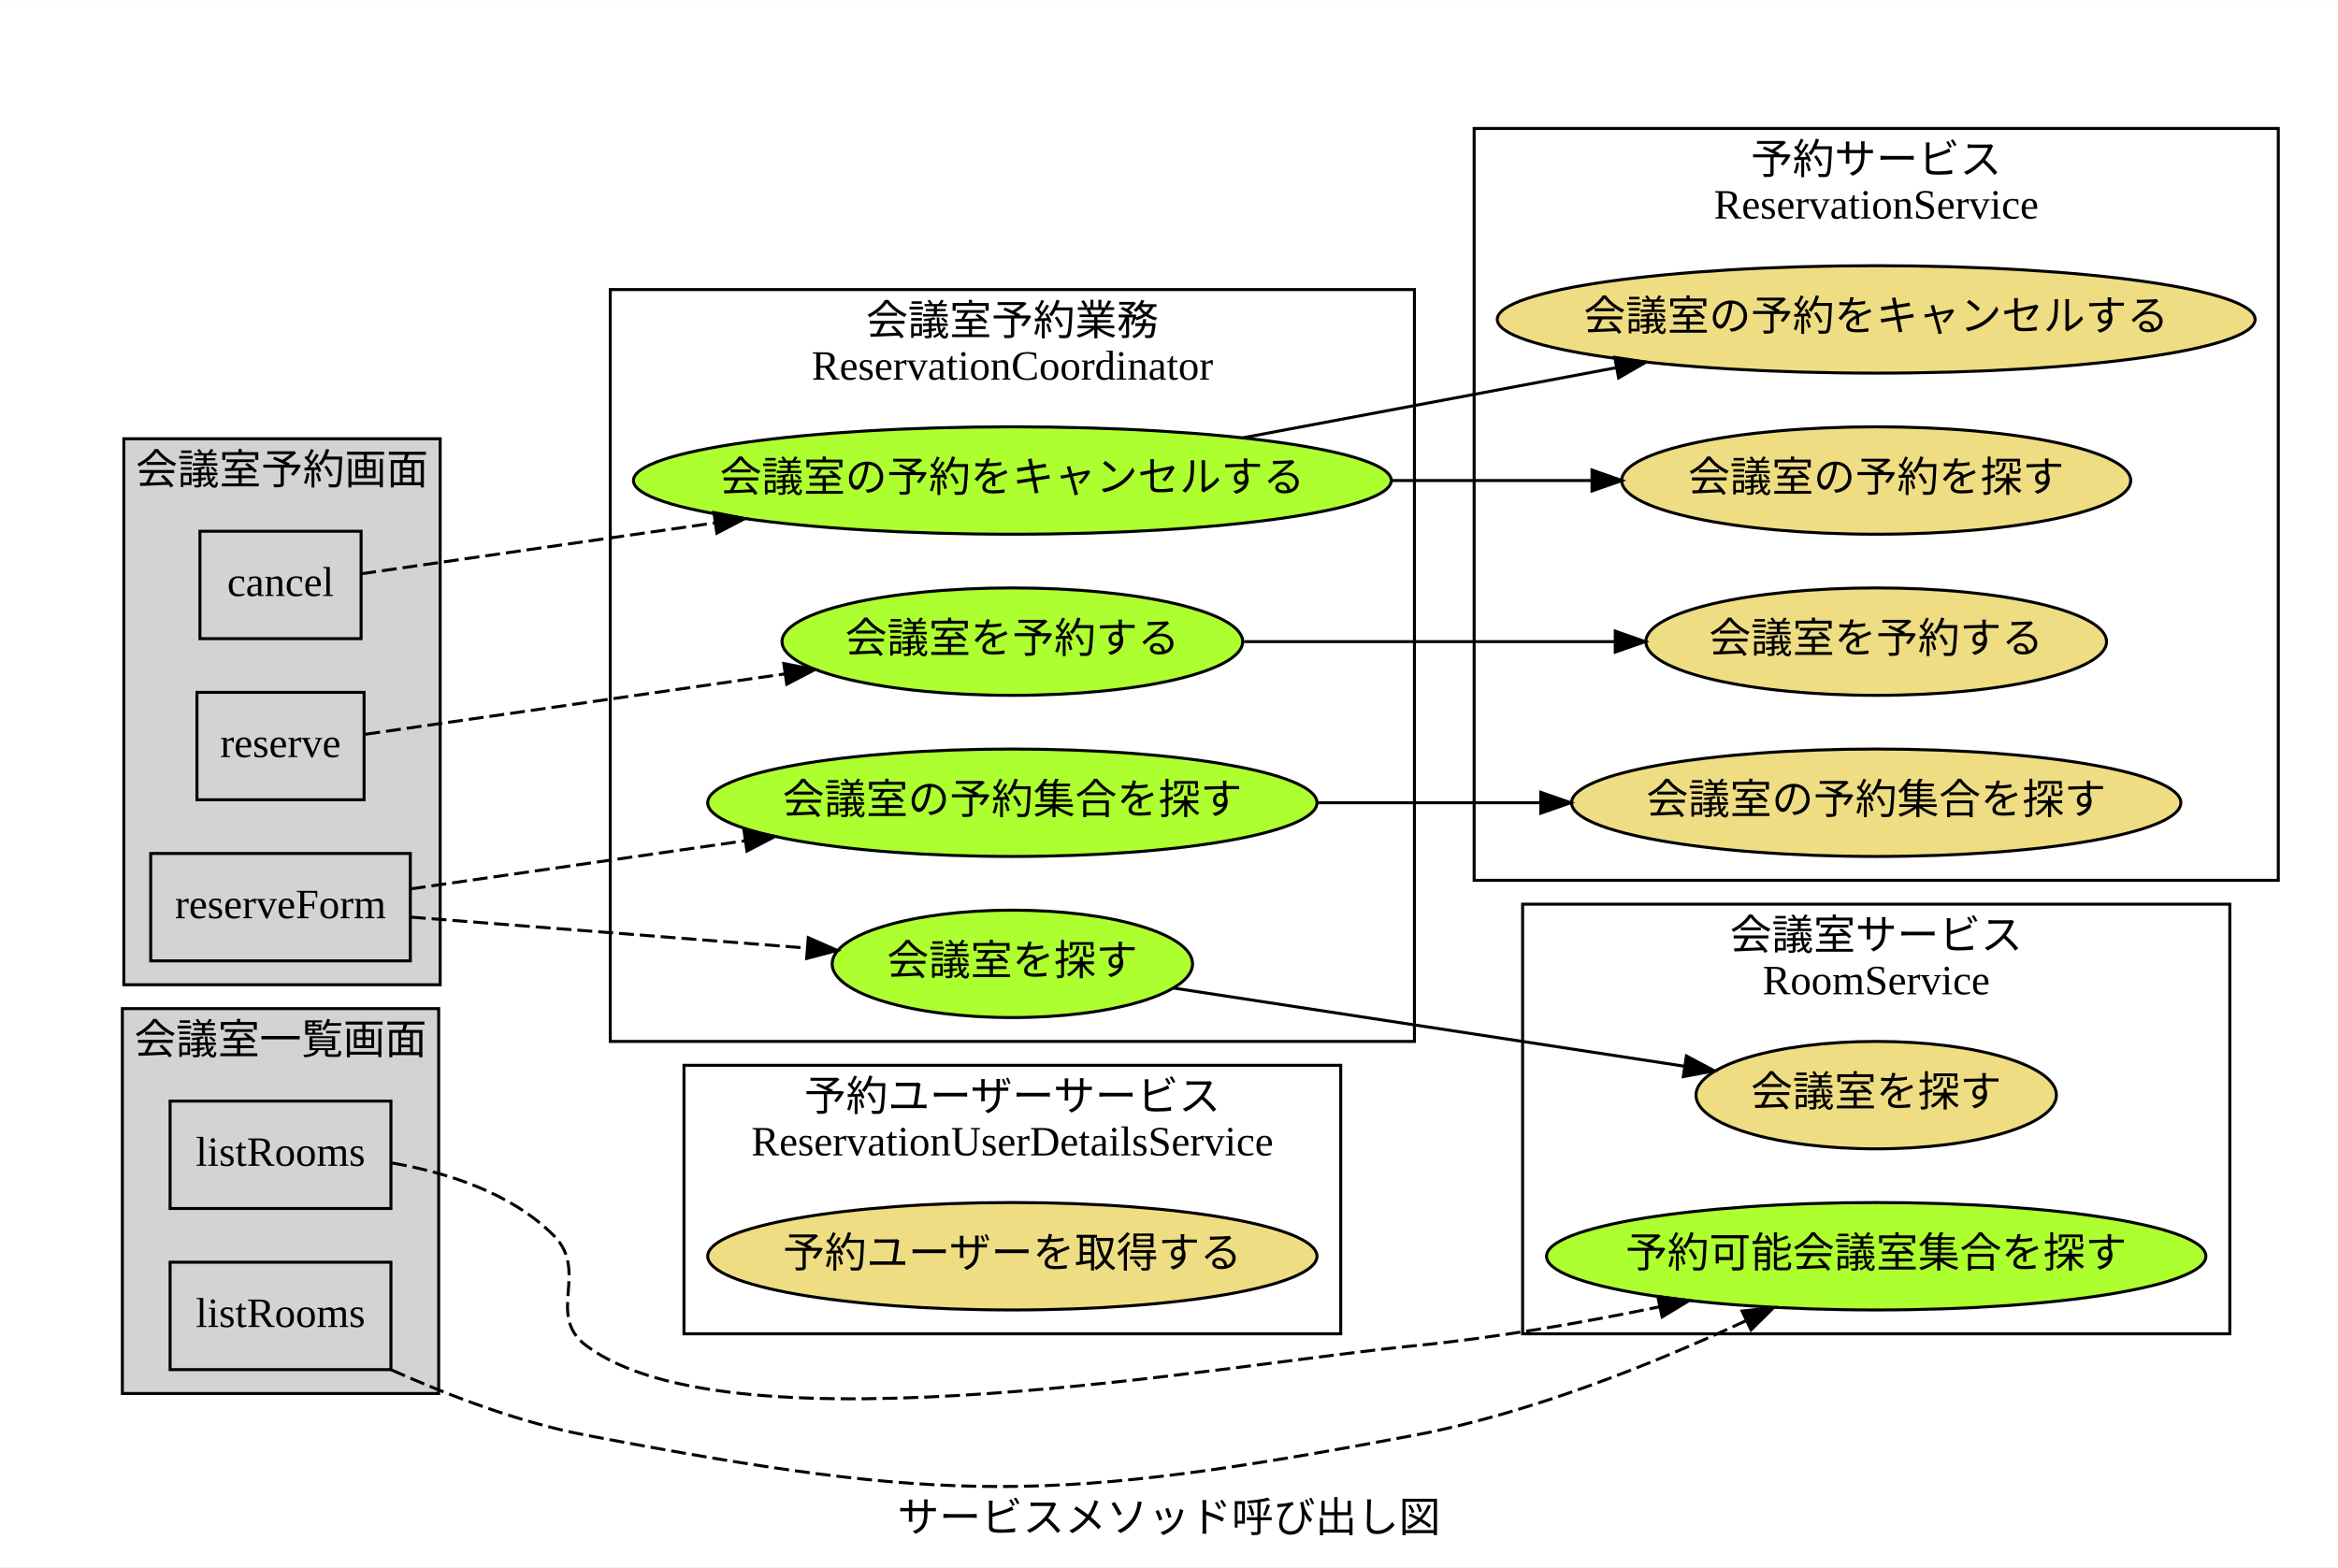
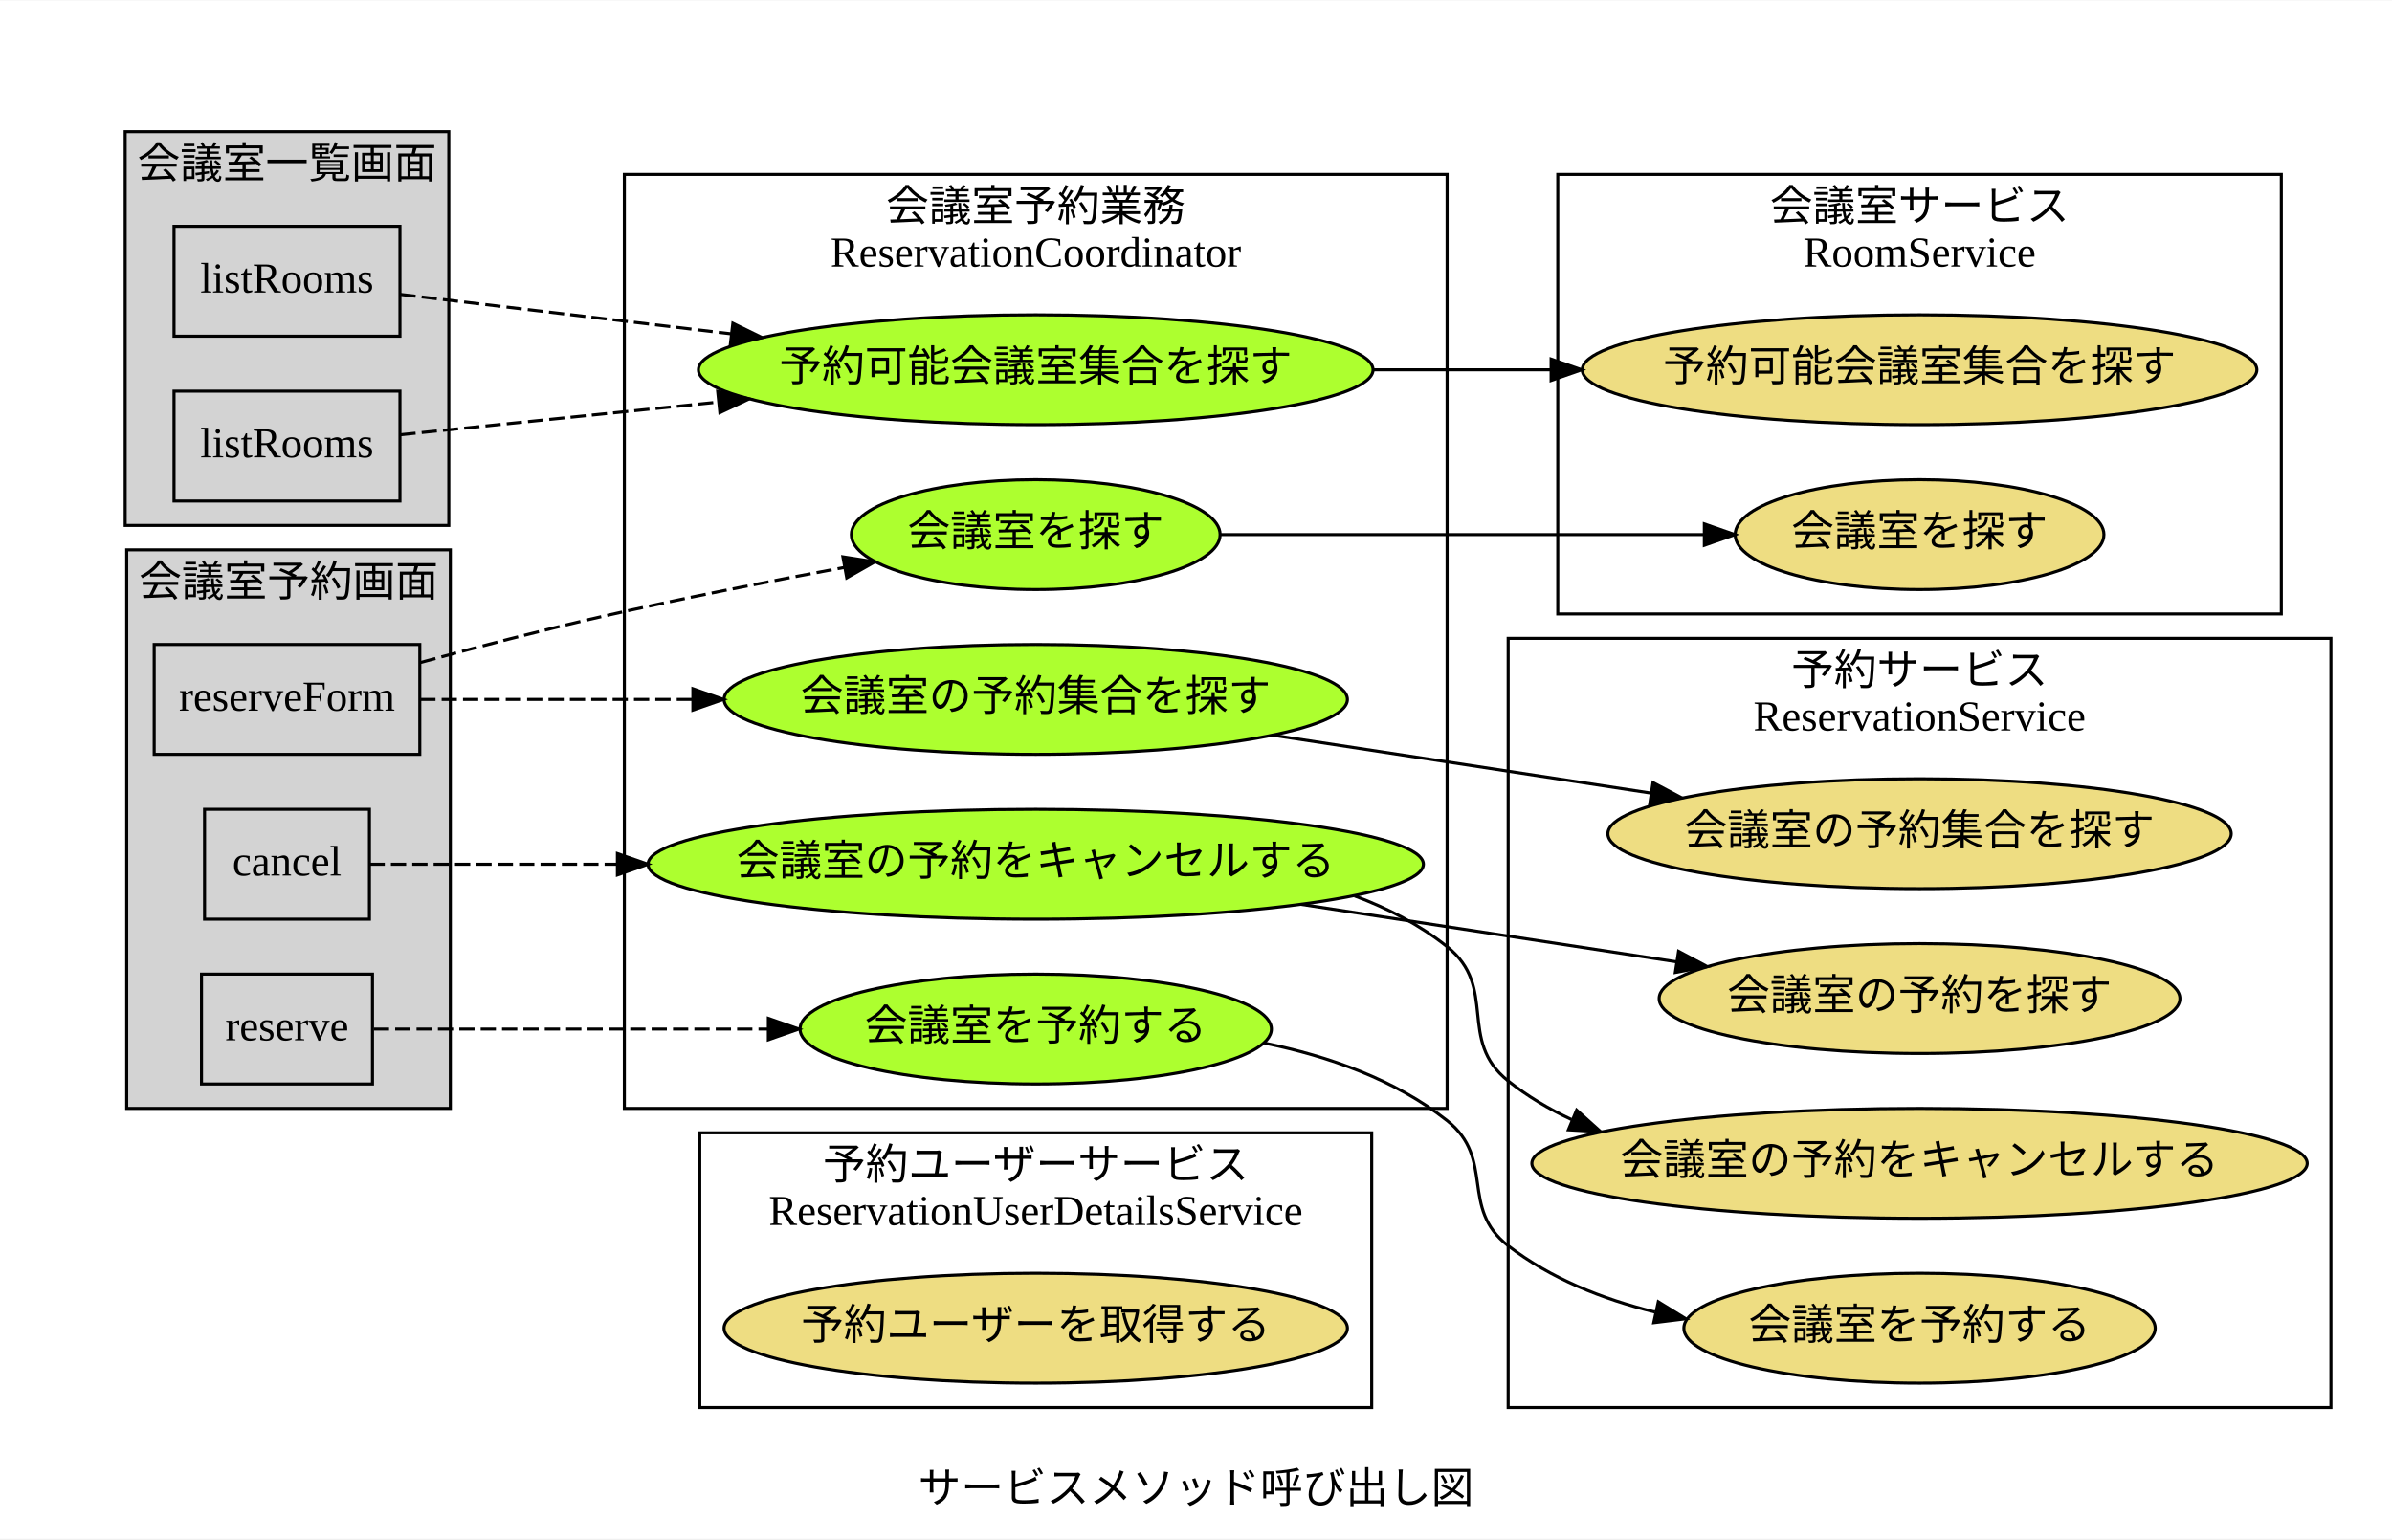
- <svg xmlns="http://www.w3.org/2000/svg" xmlns:xlink="http://www.w3.org/1999/xlink" width="783px" height="525px" viewBox="0.00 0.00 783.46 525.20">
-   <g id="graph0" class="graph" transform="scale(1.0 1.0) rotate(0) translate(4 521.196)">
-     <polygon fill="white" stroke="none" points="-4,4 -4,-521.196 779.455,-521.196 779.455,4 -4,4" />
+ <svg xmlns="http://www.w3.org/2000/svg" xmlns:xlink="http://www.w3.org/1999/xlink" width="783px" height="504px" viewBox="0.00 0.00 783.46 504.00">
+   <g id="graph0" class="graph" transform="scale(1.0 1.0) rotate(0) translate(4 500)">
+     <polygon fill="white" stroke="none" points="-4,4 -4,-500 779.455,-500 779.455,4 -4,4" />
    <text text-anchor="middle" x="387.728" y="-7.8" font-family="Times New Roman,serif" font-size="14.00">サービスメソッド呼び出し図</text>
    <g id="clust1" class="cluster" />
    <g id="clust2" class="cluster">
-       <polygon fill="none" stroke="black" points="489.978,-226.196 489.978,-478.196 759.455,-478.196 759.455,-226.196 489.978,-226.196" />
-       <text text-anchor="middle" x="624.716" y="-462.996" font-family="Times New Roman,serif" font-size="14.00">予約サービス</text>
-       <text text-anchor="middle" x="624.716" y="-447.996" font-family="Times New Roman,serif" font-size="14.00">ReservationService</text>
+       <polygon fill="none" stroke="black" points="489.978,-39 489.978,-291 759.455,-291 759.455,-39 489.978,-39" />
+       <text text-anchor="middle" x="624.716" y="-275.8" font-family="Times New Roman,serif" font-size="14.00">予約サービス</text>
+       <text text-anchor="middle" x="624.716" y="-260.8" font-family="Times New Roman,serif" font-size="14.00">ReservationService</text>
    </g>
    <g id="clust3" class="cluster">
-       <polygon fill="none" stroke="black" points="200.5,-172.196 200.5,-424.196 469.978,-424.196 469.978,-172.196 200.5,-172.196" />
-       <text text-anchor="middle" x="335.239" y="-408.996" font-family="Times New Roman,serif" font-size="14.00">会議室予約業務</text>
-       <text text-anchor="middle" x="335.239" y="-393.996" font-family="Times New Roman,serif" font-size="14.00">ReservationCoordinator</text>
+       <polygon fill="none" stroke="black" points="200.5,-137 200.5,-443 469.978,-443 469.978,-137 200.5,-137" />
+       <text text-anchor="middle" x="335.239" y="-427.8" font-family="Times New Roman,serif" font-size="14.00">会議室予約業務</text>
+       <text text-anchor="middle" x="335.239" y="-412.8" font-family="Times New Roman,serif" font-size="14.00">ReservationCoordinator</text>
    </g>
    <g id="clust4" class="cluster">
-       <polygon fill="none" stroke="black" points="506.226,-74.197 506.226,-218.196 743.206,-218.196 743.206,-74.197 506.226,-74.197" />
-       <text text-anchor="middle" x="624.716" y="-202.996" font-family="Times New Roman,serif" font-size="14.00">会議室サービス</text>
-       <text text-anchor="middle" x="624.716" y="-187.996" font-family="Times New Roman,serif" font-size="14.00">RoomService</text>
+       <polygon fill="none" stroke="black" points="506.226,-299 506.226,-443 743.206,-443 743.206,-299 506.226,-299" />
+       <text text-anchor="middle" x="624.716" y="-427.8" font-family="Times New Roman,serif" font-size="14.00">会議室サービス</text>
+       <text text-anchor="middle" x="624.716" y="-412.8" font-family="Times New Roman,serif" font-size="14.00">RoomService</text>
    </g>
    <g id="clust5" class="cluster">
-       <polygon fill="none" stroke="black" points="225.198,-74.197 225.198,-164.196 445.28,-164.196 445.28,-74.197 225.198,-74.197" />
-       <text text-anchor="middle" x="335.239" y="-148.996" font-family="Times New Roman,serif" font-size="14.00">予約ユーザーサービス</text>
-       <text text-anchor="middle" x="335.239" y="-133.996" font-family="Times New Roman,serif" font-size="14.00">ReservationUserDetailsService</text>
+       <polygon fill="none" stroke="black" points="225.198,-39 225.198,-129 445.28,-129 445.28,-39 225.198,-39" />
+       <text text-anchor="middle" x="335.239" y="-113.8" font-family="Times New Roman,serif" font-size="14.00">予約ユーザーサービス</text>
+       <text text-anchor="middle" x="335.239" y="-98.8" font-family="Times New Roman,serif" font-size="14.00">ReservationUserDetailsService</text>
    </g>
    <g id="clust6" class="cluster" />
    <g id="clust7" class="cluster">
-       <polygon fill="lightgrey" stroke="black" points="37.5,-191.196 37.5,-374.196 143.5,-374.196 143.5,-191.196 37.5,-191.196" />
-       <text text-anchor="middle" x="90.5" y="-358.996" font-family="Times New Roman,serif" font-size="14.00">会議室予約画面</text>
+       <polygon fill="lightgrey" stroke="black" points="37.5,-137 37.5,-320 143.5,-320 143.5,-137 37.5,-137" />
+       <text text-anchor="middle" x="90.5" y="-304.8" font-family="Times New Roman,serif" font-size="14.00">会議室予約画面</text>
    </g>
    <g id="clust8" class="cluster">
-       <polygon fill="lightgrey" stroke="black" points="37,-54.197 37,-183.196 143,-183.196 143,-54.197 37,-54.197" />
-       <text text-anchor="middle" x="90" y="-167.996" font-family="Times New Roman,serif" font-size="14.00">会議室一覧画面</text>
+       <polygon fill="lightgrey" stroke="black" points="37,-328 37,-457 143,-457 143,-328 37,-328" />
+       <text text-anchor="middle" x="90" y="-441.8" font-family="Times New Roman,serif" font-size="14.00">会議室一覧画面</text>
    </g>
    <g id="node1" class="node">
      <g id="a_node1">
        <a xlink:href="https://github.com/system-sekkei/library/tree/master/src/main/java/mrs/application/coordinator/reservation/ReservationCoordinator.java" xlink:title="ReservationCoordinator.cancelReservedMeetingRoom(ReservationId)">
-           <ellipse fill="greenyellow" stroke="black" cx="335.239" cy="-360.196" rx="126.978" ry="18" />
-           <text text-anchor="middle" x="335.239" y="-356.496" font-family="Times New Roman,serif" font-size="14.00">会議室の予約をキャンセルする</text>
+           <ellipse fill="greenyellow" stroke="black" cx="335.239" cy="-217" rx="126.978" ry="18" />
+           <text text-anchor="middle" x="335.239" y="-213.3" font-family="Times New Roman,serif" font-size="14.00">会議室の予約をキャンセルする</text>
        </a>
      </g>
    </g>
    <g id="node2" class="node">
      <g id="a_node2">
        <a xlink:href="https://github.com/system-sekkei/library/tree/master/src/main/java/mrs/application/service/reservation/ReservationService.java" xlink:title="ReservationService.cancel(Reservation)">
-           <ellipse fill="#eedd82" stroke="black" cx="624.716" cy="-414.196" rx="126.978" ry="18" />
-           <text text-anchor="middle" x="624.716" y="-410.496" font-family="Times New Roman,serif" font-size="14.00">会議室の予約をキャンセルする</text>
+           <ellipse fill="#eedd82" stroke="black" cx="624.716" cy="-119" rx="126.978" ry="18" />
+           <text text-anchor="middle" x="624.716" y="-115.3" font-family="Times New Roman,serif" font-size="14.00">会議室の予約をキャンセルする</text>
        </a>
      </g>
    </g>
    <g id="edge1" class="edge">
-       <path fill="none" stroke="black" d="M412.523,-374.526C451.012,-381.756 497.848,-390.553 537.624,-398.025" />
-       <polygon fill="black" stroke="black" points="537.101,-401.488 547.575,-399.894 538.393,-394.608 537.101,-401.488" />
+       <path fill="none" stroke="black" d="M439.672,-206.631C450.599,-202.559 460.985,-197.149 469.978,-190 486.792,-176.632 473.163,-159.368 489.978,-146 496.3,-140.973 503.312,-136.807 510.716,-133.36" />
+       <polygon fill="black" stroke="black" points="512.402,-136.449 520.283,-129.369 509.707,-129.989 512.402,-136.449" />
    </g>
    <g id="node3" class="node">
      <g id="a_node3">
        <a xlink:href="https://github.com/system-sekkei/library/tree/master/src/main/java/mrs/application/service/reservation/ReservationService.java" xlink:title="ReservationService.findOne(ReservationId)">
-           <ellipse fill="#eedd82" stroke="black" cx="624.716" cy="-360.196" rx="85.285" ry="18" />
-           <text text-anchor="middle" x="624.716" y="-356.496" font-family="Times New Roman,serif" font-size="14.00">会議室の予約を探す</text>
+           <ellipse fill="#eedd82" stroke="black" cx="624.716" cy="-173" rx="85.285" ry="18" />
+           <text text-anchor="middle" x="624.716" y="-169.3" font-family="Times New Roman,serif" font-size="14.00">会議室の予約を探す</text>
        </a>
      </g>
    </g>
    <g id="edge2" class="edge">
-       <path fill="none" stroke="black" d="M462.331,-360.196C484.862,-360.196 507.98,-360.196 529.426,-360.196" />
-       <polygon fill="black" stroke="black" points="529.48,-363.697 539.48,-360.196 529.48,-356.697 529.48,-363.697" />
+       <path fill="none" stroke="black" d="M422.102,-203.858C461.134,-197.884 507.002,-190.864 545.119,-185.03" />
+       <polygon fill="black" stroke="black" points="545.786,-188.468 555.141,-183.496 544.727,-181.549 545.786,-188.468" />
    </g>
    <g id="node4" class="node">
      <g id="a_node4">
        <a xlink:href="https://github.com/system-sekkei/library/tree/master/src/main/java/mrs/application/coordinator/reservation/ReservationCoordinator.java" xlink:title="ReservationCoordinator.searchReservations(ReservableRoomId)">
-           <ellipse fill="greenyellow" stroke="black" cx="335.239" cy="-252.196" rx="102.082" ry="18" />
-           <text text-anchor="middle" x="335.239" y="-248.496" font-family="Times New Roman,serif" font-size="14.00">会議室の予約集合を探す</text>
+           <ellipse fill="greenyellow" stroke="black" cx="335.239" cy="-271" rx="102.082" ry="18" />
+           <text text-anchor="middle" x="335.239" y="-267.3" font-family="Times New Roman,serif" font-size="14.00">会議室の予約集合を探す</text>
        </a>
      </g>
    </g>
    <g id="node5" class="node">
      <g id="a_node5">
        <a xlink:href="https://github.com/system-sekkei/library/tree/master/src/main/java/mrs/application/service/reservation/ReservationService.java" xlink:title="ReservationService.findReservations(ReservableRoomId)">
-           <ellipse fill="#eedd82" stroke="black" cx="624.716" cy="-252.196" rx="102.082" ry="18" />
-           <text text-anchor="middle" x="624.716" y="-248.496" font-family="Times New Roman,serif" font-size="14.00">会議室の予約集合を探す</text>
+           <ellipse fill="#eedd82" stroke="black" cx="624.716" cy="-227" rx="102.082" ry="18" />
+           <text text-anchor="middle" x="624.716" y="-223.3" font-family="Times New Roman,serif" font-size="14.00">会議室の予約集合を探す</text>
        </a>
      </g>
    </g>
    <g id="edge3" class="edge">
-       <path fill="none" stroke="black" d="M437.593,-252.196C461.746,-252.196 487.653,-252.196 512.233,-252.196" />
-       <polygon fill="black" stroke="black" points="512.309,-255.697 522.309,-252.196 512.309,-248.697 512.309,-255.697" />
+       <path fill="none" stroke="black" d="M412.9,-259.267C450.999,-253.435 497.204,-246.363 536.636,-240.328" />
+       <polygon fill="black" stroke="black" points="537.414,-243.75 546.77,-238.777 536.355,-236.83 537.414,-243.75" />
    </g>
    <g id="node6" class="node">
      <g id="a_node6">
        <a xlink:href="https://github.com/system-sekkei/library/tree/master/src/main/java/mrs/application/coordinator/reservation/ReservationCoordinator.java" xlink:title="ReservationCoordinator.reserveMeetingRoom(LocalTime, LocalTime, ReservationUserDetails, LocalDate, Integer)">
-           <ellipse fill="greenyellow" stroke="black" cx="335.239" cy="-306.196" rx="77.187" ry="18" />
-           <text text-anchor="middle" x="335.239" y="-302.496" font-family="Times New Roman,serif" font-size="14.00">会議室を予約する</text>
+           <ellipse fill="greenyellow" stroke="black" cx="335.239" cy="-163" rx="77.187" ry="18" />
+           <text text-anchor="middle" x="335.239" y="-159.3" font-family="Times New Roman,serif" font-size="14.00">会議室を予約する</text>
        </a>
      </g>
    </g>
    <g id="node7" class="node">
      <g id="a_node7">
        <a xlink:href="https://github.com/system-sekkei/library/tree/master/src/main/java/mrs/application/service/reservation/ReservationService.java" xlink:title="ReservationService.reserve(Reservation)">
-           <ellipse fill="#eedd82" stroke="black" cx="624.716" cy="-306.196" rx="77.187" ry="18" />
-           <text text-anchor="middle" x="624.716" y="-302.496" font-family="Times New Roman,serif" font-size="14.00">会議室を予約する</text>
+           <ellipse fill="#eedd82" stroke="black" cx="624.716" cy="-65" rx="77.187" ry="18" />
+           <text text-anchor="middle" x="624.716" y="-61.3" font-family="Times New Roman,serif" font-size="14.00">会議室を予約する</text>
        </a>
      </g>
    </g>
    <g id="edge4" class="edge">
-       <path fill="none" stroke="black" d="M412.9,-306.196C451.152,-306.196 497.575,-306.196 537.111,-306.196" />
-       <polygon fill="black" stroke="black" points="537.269,-309.697 547.269,-306.196 537.269,-302.697 537.269,-309.697" />
+       <path fill="none" stroke="black" d="M410.122,-158.41C431.179,-154.098 452.989,-146.427 469.978,-133 485.884,-120.429 473.937,-104.4 489.978,-92 503.842,-81.282 520.862,-74.505 538.056,-70.284" />
+       <polygon fill="black" stroke="black" points="539.148,-73.629 548.177,-68.085 537.662,-66.788 539.148,-73.629" />
    </g>
    <g id="node8" class="node">
      <g id="a_node8">
        <a xlink:href="https://github.com/system-sekkei/library/tree/master/src/main/java/mrs/application/coordinator/reservation/ReservationCoordinator.java" xlink:title="ReservationCoordinator.searchMeetingRoom(RoomId)">
-           <ellipse fill="greenyellow" stroke="black" cx="335.239" cy="-198.196" rx="60.389" ry="18" />
-           <text text-anchor="middle" x="335.239" y="-194.496" font-family="Times New Roman,serif" font-size="14.00">会議室を探す</text>
+           <ellipse fill="greenyellow" stroke="black" cx="335.239" cy="-325" rx="60.389" ry="18" />
+           <text text-anchor="middle" x="335.239" y="-321.3" font-family="Times New Roman,serif" font-size="14.00">会議室を探す</text>
        </a>
      </g>
    </g>
    <g id="node9" class="node">
      <g id="a_node9">
        <a xlink:href="https://github.com/system-sekkei/library/tree/master/src/main/java/mrs/application/service/room/RoomService.java" xlink:title="RoomService.findMeetingRoom(RoomId)">
-           <ellipse fill="#eedd82" stroke="black" cx="624.716" cy="-154.196" rx="60.389" ry="18" />
-           <text text-anchor="middle" x="624.716" y="-150.496" font-family="Times New Roman,serif" font-size="14.00">会議室を探す</text>
+           <ellipse fill="#eedd82" stroke="black" cx="624.716" cy="-325" rx="60.389" ry="18" />
+           <text text-anchor="middle" x="624.716" y="-321.3" font-family="Times New Roman,serif" font-size="14.00">会議室を探す</text>
        </a>
      </g>
    </g>
    <g id="edge5" class="edge">
-       <path fill="none" stroke="black" d="M389.302,-190.075C437.668,-182.672 509.187,-171.726 560.497,-163.873" />
-       <polygon fill="black" stroke="black" points="561.121,-167.318 570.476,-162.345 560.062,-160.398 561.121,-167.318" />
+       <path fill="none" stroke="black" d="M395.804,-325C441.866,-325 505.734,-325 554.144,-325" />
+       <polygon fill="black" stroke="black" points="554.227,-328.5 564.227,-325 554.227,-321.5 554.227,-328.5" />
    </g>
    <g id="node10" class="node">
      <g id="a_node10">
-         <a xlink:href="https://github.com/system-sekkei/library/tree/master/src/main/java/mrs/application/service/room/RoomService.java" xlink:title="RoomService.findReservableRooms(ReservedDate)">
-           <ellipse fill="greenyellow" stroke="black" cx="624.716" cy="-100.196" rx="110.48" ry="18" />
-           <text text-anchor="middle" x="624.716" y="-96.496" font-family="Times New Roman,serif" font-size="14.00">予約可能会議室集合を探す</text>
+         <a xlink:href="https://github.com/system-sekkei/library/tree/master/src/main/java/mrs/application/coordinator/reservation/ReservationCoordinator.java" xlink:title="ReservationCoordinator.searchReservableRooms(ReservedDate)">
+           <ellipse fill="greenyellow" stroke="black" cx="335.239" cy="-379" rx="110.48" ry="18" />
+           <text text-anchor="middle" x="335.239" y="-375.3" font-family="Times New Roman,serif" font-size="14.00">予約可能会議室集合を探す</text>
        </a>
      </g>
    </g>
    <g id="node11" class="node">
      <g id="a_node11">
+         <a xlink:href="https://github.com/system-sekkei/library/tree/master/src/main/java/mrs/application/service/room/RoomService.java" xlink:title="RoomService.findReservableRooms(ReservedDate)">
+           <ellipse fill="#eedd82" stroke="black" cx="624.716" cy="-379" rx="110.48" ry="18" />
+           <text text-anchor="middle" x="624.716" y="-375.3" font-family="Times New Roman,serif" font-size="14.00">予約可能会議室集合を探す</text>
+         </a>
+       </g>
+     </g>
+     <g id="edge6" class="edge">
+       <path fill="none" stroke="black" d="M445.742,-379C464.794,-379 484.698,-379 504.006,-379" />
+       <polygon fill="black" stroke="black" points="504.042,-382.5 514.042,-379 504.042,-375.5 504.042,-382.5" />
+     </g>
+     <g id="node12" class="node">
+       <g id="a_node12">
        <a xlink:href="https://github.com/system-sekkei/library/tree/master/src/main/java/mrs/application/service/user/ReservationUserDetailsService.java" xlink:title="ReservationUserDetailsService.loadUserByUsername(String)">
-           <ellipse fill="#eedd82" stroke="black" cx="335.239" cy="-100.196" rx="102.082" ry="18" />
-           <text text-anchor="middle" x="335.239" y="-96.496" font-family="Times New Roman,serif" font-size="14.00">予約ユーザーを取得する</text>
-         </a>
-       </g>
-     </g>
-     <g id="node12" class="node">
-       <polygon fill="lightgray" stroke="black" points="117,-343.196 63,-343.196 63,-307.196 117,-307.196 117,-343.196" />
-       <text text-anchor="middle" x="90" y="-321.496" font-family="Times New Roman,serif" font-size="14.00">cancel</text>
-     </g>
-     <g id="edge6" class="edge">
-       <path fill="none" stroke="black" stroke-dasharray="5,2" d="M117.031,-328.942C145.399,-333.024 192.511,-339.803 235.622,-346.006" />
-       <polygon fill="black" stroke="black" points="235.216,-349.484 245.612,-347.444 236.213,-342.555 235.216,-349.484" />
+           <ellipse fill="#eedd82" stroke="black" cx="335.239" cy="-65" rx="102.082" ry="18" />
+           <text text-anchor="middle" x="335.239" y="-61.3" font-family="Times New Roman,serif" font-size="14.00">予約ユーザーを取得する</text>
+         </a>
+       </g>
    </g>
    <g id="node13" class="node">
-       <polygon fill="lightgray" stroke="black" points="118,-289.196 62,-289.196 62,-253.196 118,-253.196 118,-289.196" />
-       <text text-anchor="middle" x="90" y="-267.496" font-family="Times New Roman,serif" font-size="14.00">reserve</text>
+       <polygon fill="lightgray" stroke="black" points="117,-235 63,-235 63,-199 117,-199 117,-235" />
+       <text text-anchor="middle" x="90" y="-213.3" font-family="Times New Roman,serif" font-size="14.00">cancel</text>
    </g>
    <g id="edge7" class="edge">
-       <path fill="none" stroke="black" stroke-dasharray="5,2" d="M118.43,-275.143C152.3,-280.017 211.283,-288.504 259.034,-295.375" />
-       <polygon fill="black" stroke="black" points="258.644,-298.855 269.04,-296.815 259.641,-291.926 258.644,-298.855" />
+       <path fill="none" stroke="black" stroke-dasharray="5,2" d="M117.031,-217C137.268,-217 167.046,-217 198.104,-217" />
+       <polygon fill="black" stroke="black" points="198.222,-220.5 208.222,-217 198.222,-213.5 198.222,-220.5" />
    </g>
    <g id="node14" class="node">
-       <polygon fill="lightgray" stroke="black" points="133.5,-235.196 46.5,-235.196 46.5,-199.196 133.5,-199.196 133.5,-235.196" />
-       <text text-anchor="middle" x="90" y="-213.496" font-family="Times New Roman,serif" font-size="14.00">reserveForm</text>
+       <polygon fill="lightgray" stroke="black" points="118,-181 62,-181 62,-145 118,-145 118,-181" />
+       <text text-anchor="middle" x="90" y="-159.3" font-family="Times New Roman,serif" font-size="14.00">reserve</text>
+     </g>
+     <g id="edge8" class="edge">
+       <path fill="none" stroke="black" stroke-dasharray="5,2" d="M118.43,-163C149.617,-163 202.096,-163 247.493,-163" />
+       <polygon fill="black" stroke="black" points="247.66,-166.5 257.66,-163 247.66,-159.5 247.66,-166.5" />
+     </g>
+     <g id="node15" class="node">
+       <polygon fill="lightgray" stroke="black" points="133.5,-289 46.5,-289 46.5,-253 133.5,-253 133.5,-289" />
+       <text text-anchor="middle" x="90" y="-267.3" font-family="Times New Roman,serif" font-size="14.00">reserveForm</text>
+     </g>
+     <g id="edge12" class="edge">
+       <path fill="none" stroke="black" stroke-dasharray="5,2" d="M133.647,-271C158.482,-271 191.057,-271 222.713,-271" />
+       <polygon fill="black" stroke="black" points="222.948,-274.5 232.948,-271 222.948,-267.5 222.948,-274.5" />
    </g>
    <g id="edge9" class="edge">
-       <path fill="none" stroke="black" stroke-dasharray="5,2" d="M133.647,-223.333C164.54,-227.778 207.41,-233.947 245.591,-239.441" />
-       <polygon fill="black" stroke="black" points="245.306,-242.936 255.702,-240.896 246.303,-236.007 245.306,-242.936" />
-     </g>
-     <g id="edge8" class="edge">
-       <path fill="none" stroke="black" stroke-dasharray="5,2" d="M133.647,-213.865C170.353,-210.998 223.968,-206.81 266.534,-203.485" />
-       <polygon fill="black" stroke="black" points="266.848,-206.971 276.545,-202.703 266.302,-199.993 266.848,-206.971" />
-     </g>
-     <g id="node15" class="node">
-       <polygon fill="lightgray" stroke="black" points="127,-152.196 53,-152.196 53,-116.196 127,-116.196 127,-152.196" />
-       <text text-anchor="middle" x="90" y="-130.496" font-family="Times New Roman,serif" font-size="14.00">listRooms</text>
+       <path fill="none" stroke="black" stroke-dasharray="5,2" d="M133.798,-283.114C151.844,-288.032 173.122,-293.583 192.5,-298 218.581,-303.945 247.566,-309.628 272.495,-314.234" />
+       <polygon fill="black" stroke="black" points="272.083,-317.716 282.549,-316.074 273.343,-310.831 272.083,-317.716" />
+     </g>
+     <g id="node16" class="node">
+       <polygon fill="lightgray" stroke="black" points="127,-426 53,-426 53,-390 127,-390 127,-426" />
+       <text text-anchor="middle" x="90" y="-404.3" font-family="Times New Roman,serif" font-size="14.00">listRooms</text>
    </g>
    <g id="edge10" class="edge">
-       <path fill="none" stroke="black" stroke-dasharray="5,2" d="M127.358,-131.459C145.798,-128.254 167.246,-121.464 181.5,-107.196 193.625,-95.06 178.749,-80.454 192.5,-70.197 241.925,-33.327 408.602,-64.264 469.978,-70.197 496.98,-72.806 526.283,-77.938 551.993,-83.229" />
-       <polygon fill="black" stroke="black" points="551.522,-86.707 562.028,-85.339 552.963,-79.856 551.522,-86.707" />
-     </g>
-     <g id="node16" class="node">
-       <polygon fill="lightgray" stroke="black" points="127,-98.197 53,-98.197 53,-62.197 127,-62.197 127,-98.197" />
-       <text text-anchor="middle" x="90" y="-76.496" font-family="Times New Roman,serif" font-size="14.00">listRooms</text>
+       <path fill="none" stroke="black" stroke-dasharray="5,2" d="M127.153,-403.69C155.762,-400.279 197.131,-395.347 235.384,-390.786" />
+       <polygon fill="black" stroke="black" points="236.038,-394.233 245.553,-389.573 235.209,-387.282 236.038,-394.233" />
+     </g>
+     <g id="node17" class="node">
+       <polygon fill="lightgray" stroke="black" points="127,-372 53,-372 53,-336 127,-336 127,-372" />
+       <text text-anchor="middle" x="90" y="-350.3" font-family="Times New Roman,serif" font-size="14.00">listRooms</text>
    </g>
    <g id="edge11" class="edge">
-       <path fill="none" stroke="black" stroke-dasharray="5,2" d="M127.125,-62.125C146.078,-53.643 169.984,-44.473 192.5,-40.197 313.657,-17.184 348.782,-17.385 469.978,-40.197 508.978,-47.537 550.781,-64.499 580.937,-78.522" />
-       <polygon fill="black" stroke="black" points="579.764,-81.839 590.3,-82.955 582.76,-75.512 579.764,-81.839" />
+       <path fill="none" stroke="black" stroke-dasharray="5,2" d="M127.153,-357.716C154.673,-360.544 193.999,-364.586 231.001,-368.389" />
+       <polygon fill="black" stroke="black" points="231.059,-371.914 241.365,-369.454 231.775,-364.95 231.059,-371.914" />
    </g>
  </g>
</svg>
